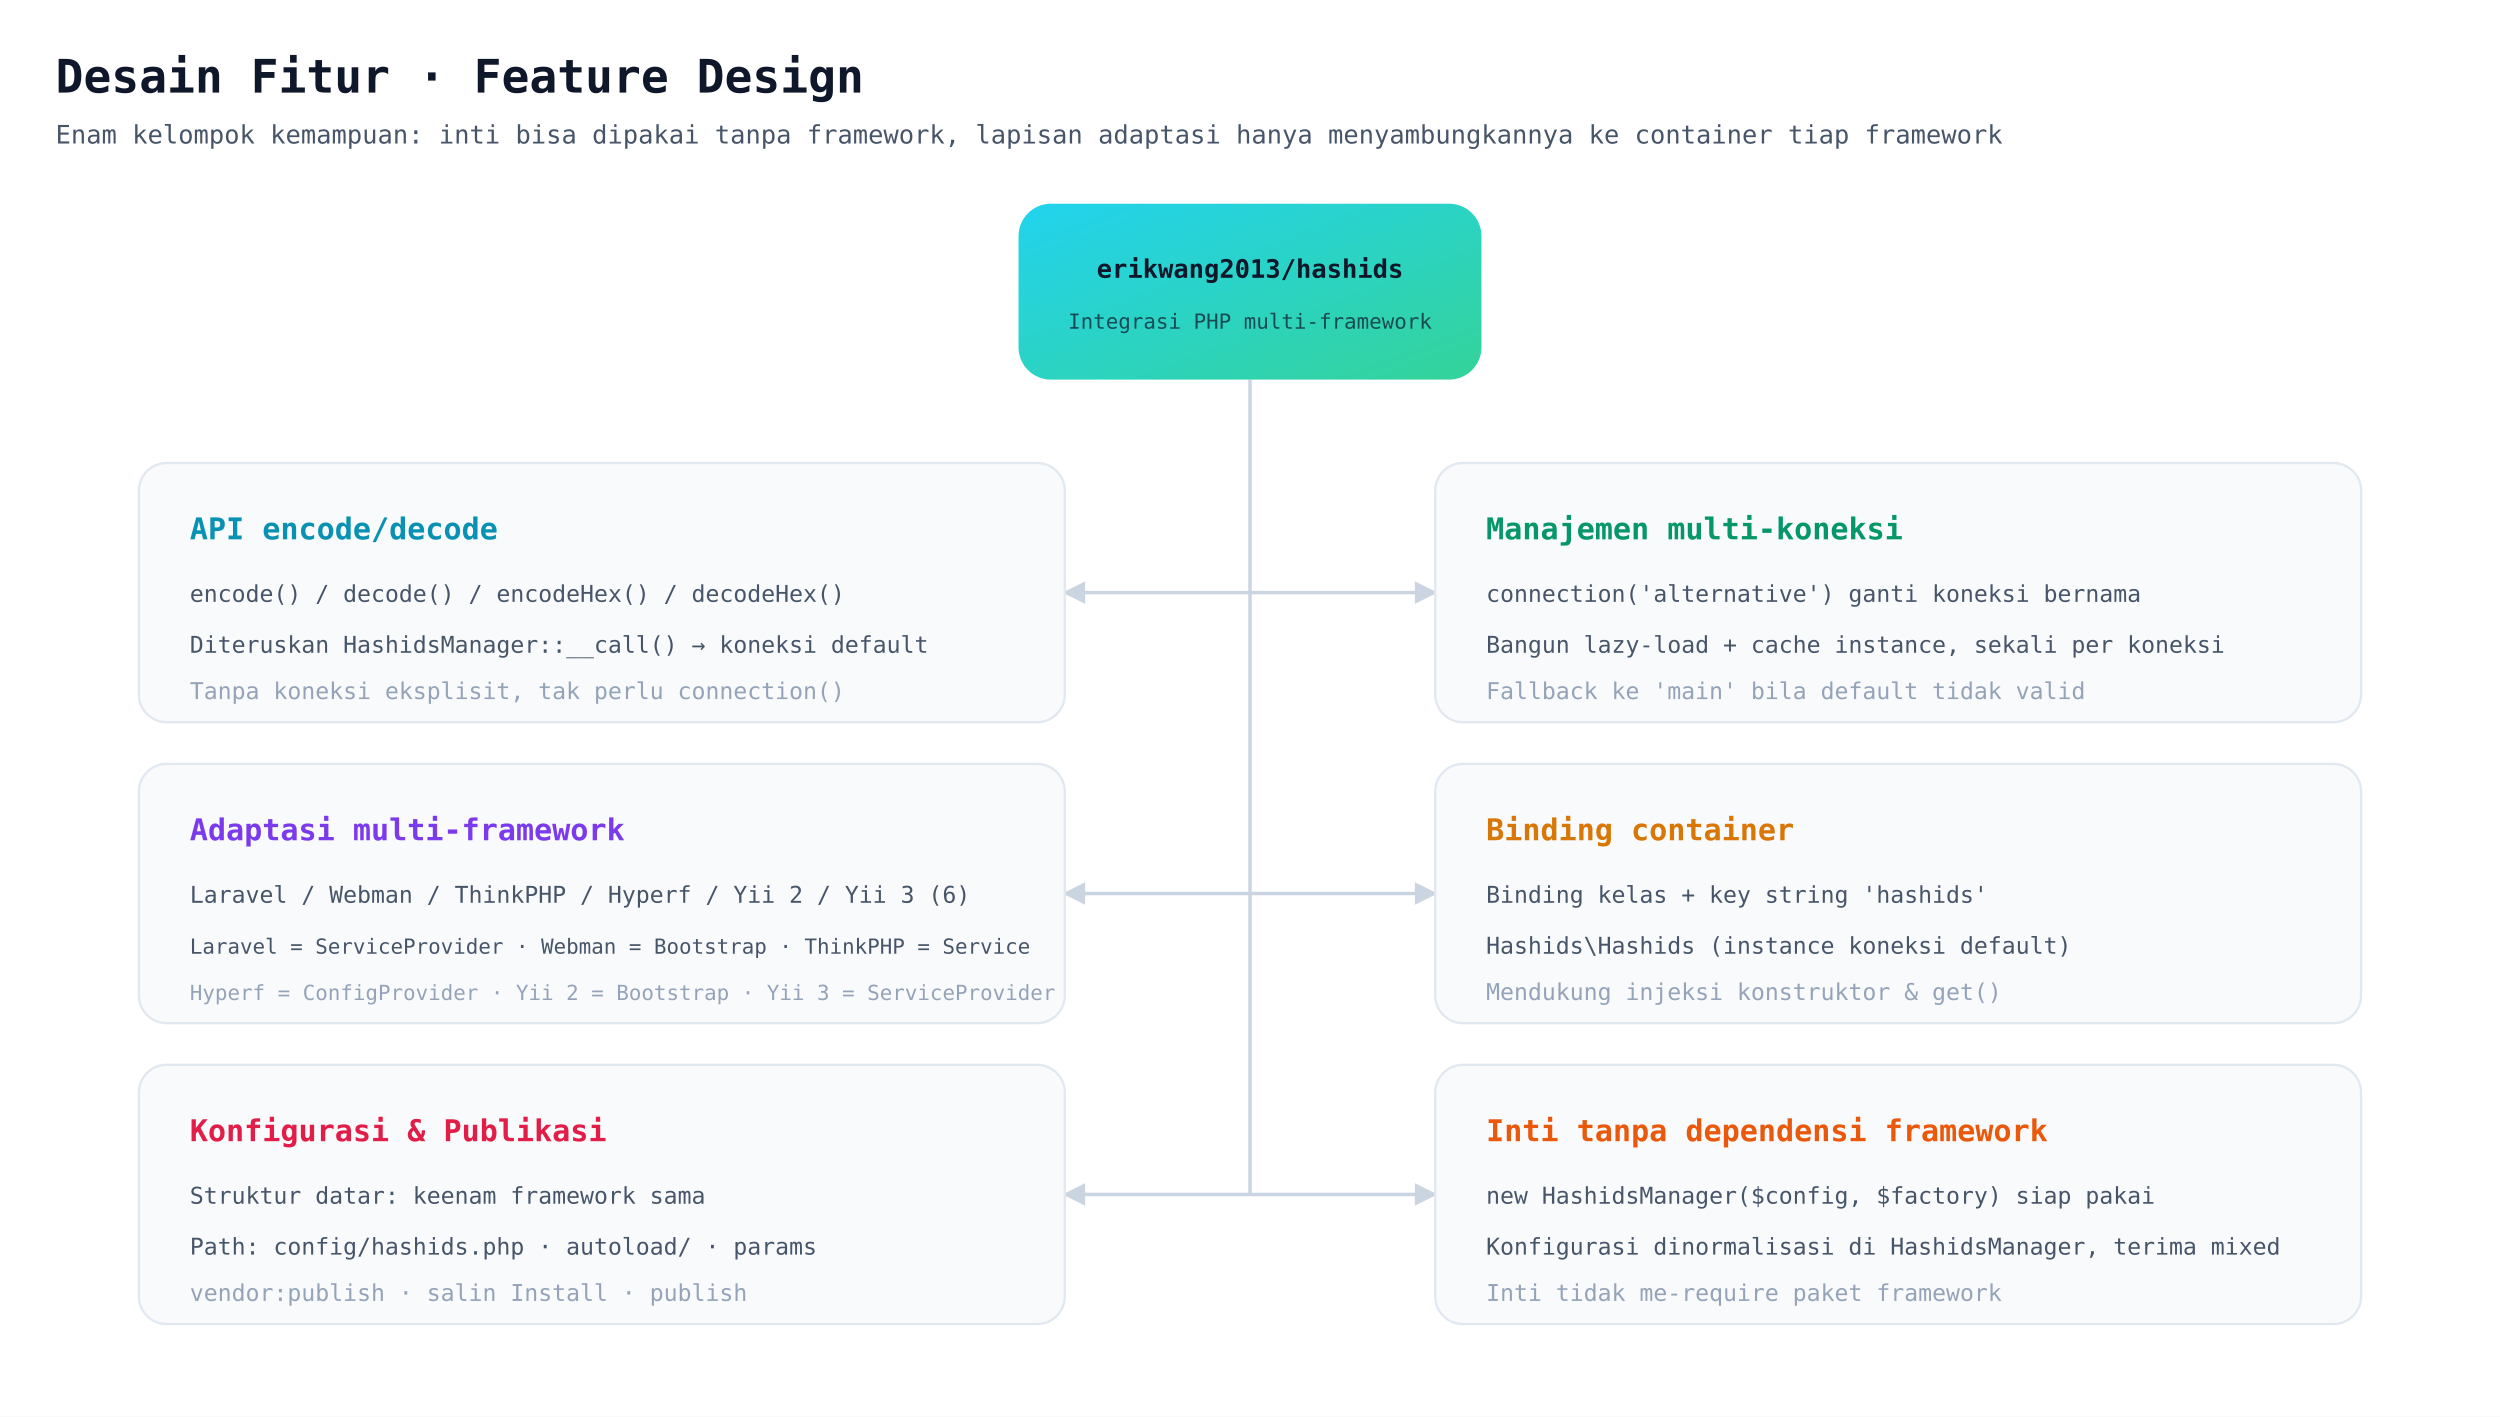
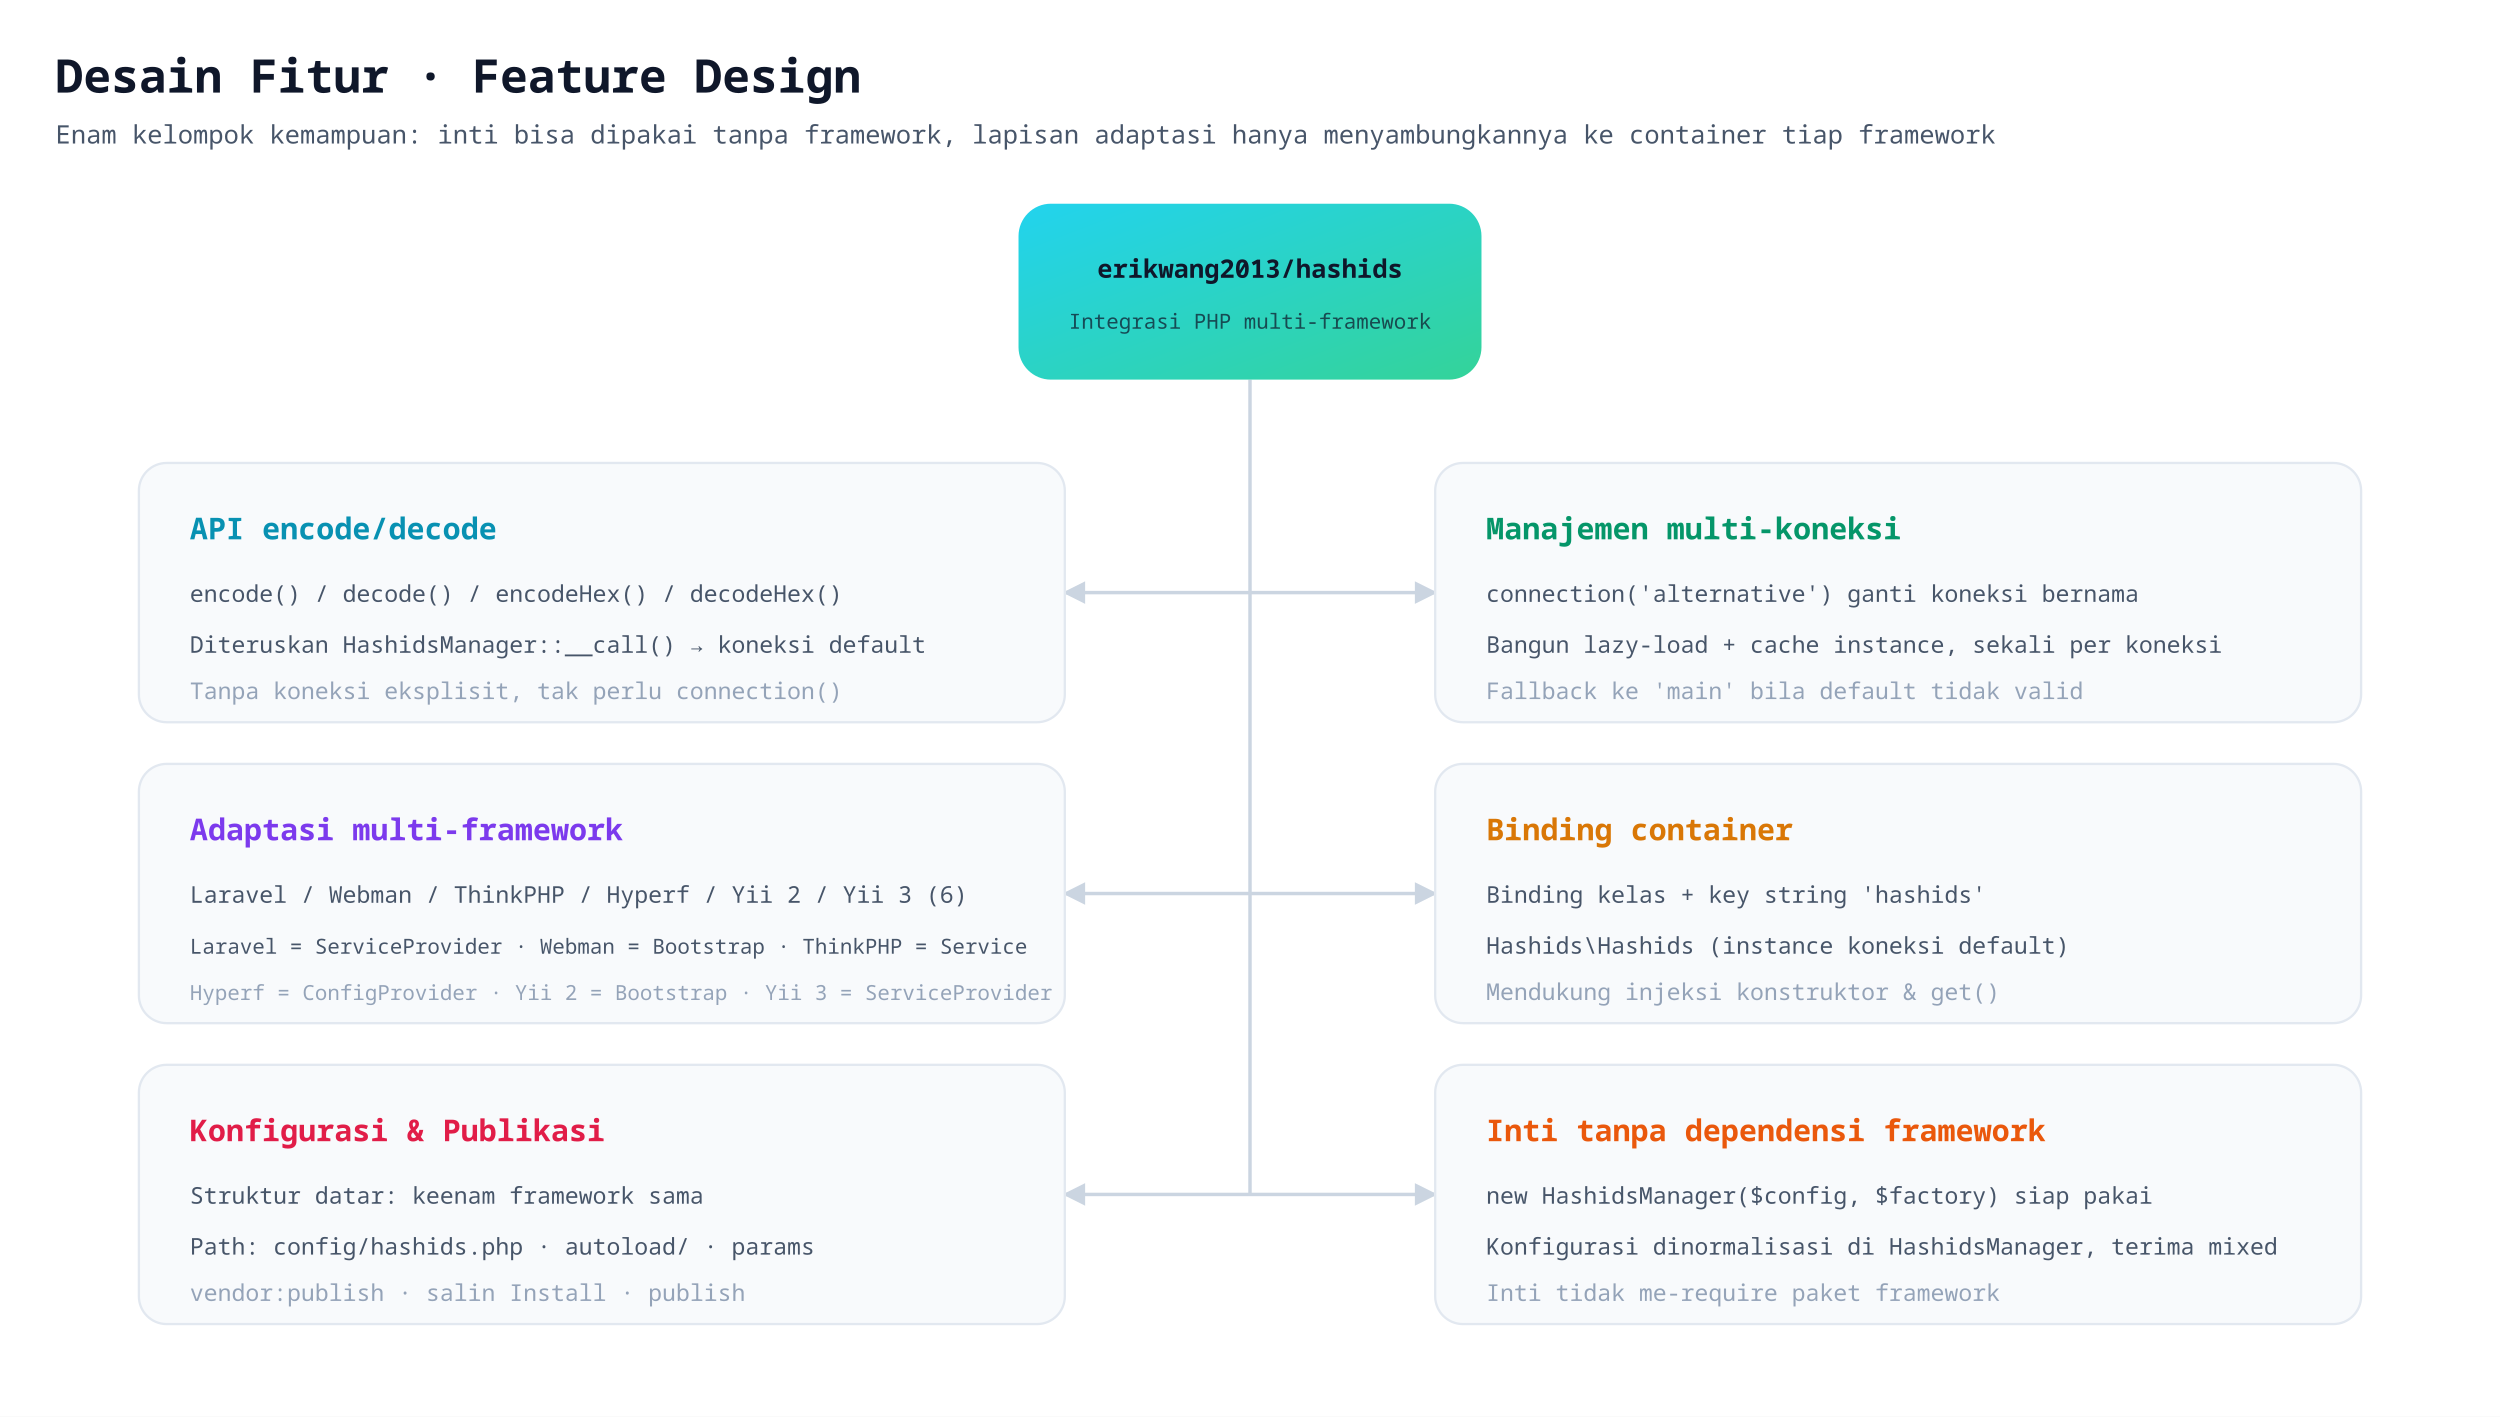
<svg xmlns="http://www.w3.org/2000/svg" viewBox="0 0 1080 612" role="img" aria-labelledby="featTitle featDesc">
  <defs>
    <style>
-       text { font-family: ui-monospace, SFMono-Regular, Menlo, Consolas, "DejaVu Sans Mono", "PingFang SC", "Microsoft YaHei", monospace; }
+       text { font-family: ui-monospace, "Noto Sans Mono", "DejaVu Sans Mono", "Liberation Mono", monospace; }
      .bg     { fill: #ffffff; }
      .card   { fill: #f8fafc; stroke: #e2e8f0; stroke-width: 1; }
      .spine  { stroke: #cbd5e1; stroke-width: 1.5; fill: none; }
      .t-primary { fill: #0f172a; font-weight: 600; }
      .t-muted   { fill: #475569; }
      .t-dim     { fill: #94a3b8; }
      .t-frontend   { fill: #0891b2; font-weight: 600; }
      .t-backend    { fill: #059669; font-weight: 600; }
      .t-database   { fill: #7c3aed; font-weight: 600; }
      .t-cloud      { fill: #d97706; font-weight: 600; }
      .t-security   { fill: #e11d48; font-weight: 600; }
      .t-messagebus { fill: #ea580c; font-weight: 600; }
      .a-head { fill: #cbd5e1; }

      @media (prefers-color-scheme: dark) {
        .bg    { fill: #0b1220; }
        .card  { fill: #0f172a; stroke: #1e293b; }
        .spine { stroke: #334155; }
        .t-primary { fill: #f8fafc; }
        .t-muted   { fill: #94a3b8; }
        .t-dim     { fill: #64748b; }
        .t-frontend   { fill: #22d3ee; }
        .t-backend    { fill: #34d399; }
        .t-database   { fill: #a78bfa; }
        .t-cloud      { fill: #fbbf24; }
        .t-security   { fill: #fb7185; }
        .t-messagebus { fill: #fb923c; }
        .a-head { fill: #334155; }
      }
    </style>
    <marker id="ah" viewBox="0 0 10 10" refX="9" refY="5" markerWidth="6.5" markerHeight="6.5" orient="auto">
      <path d="M0 0 L10 5 L0 10 z" class="a-head" />
    </marker>
    <linearGradient id="rootGrad" x1="0" y1="0" x2="1" y2="1">
      <stop offset="0" stop-color="#22d3ee" />
      <stop offset="1" stop-color="#34d399" />
    </linearGradient>
  </defs>
  <rect class="bg" x="0" y="0" width="1080" height="612" />
  <text x="24" y="40" class="t-primary" font-size="20">Desain Fitur · Feature Design</text>
  <text x="24" y="62" class="t-muted" font-size="11">Enam kelompok kemampuan: inti bisa dipakai tanpa framework, lapisan adaptasi hanya menyambungkannya ke container tiap framework</text>
  <path class="spine" d="M540 164 V516" />
  <path class="spine" d="M540 256 H460" marker-end="url(#ah)" />
  <path class="spine" d="M540 386 H460" marker-end="url(#ah)" />
  <path class="spine" d="M540 516 H460" marker-end="url(#ah)" />
  <path class="spine" d="M540 256 H620" marker-end="url(#ah)" />
  <path class="spine" d="M540 386 H620" marker-end="url(#ah)" />
  <path class="spine" d="M540 516 H620" marker-end="url(#ah)" />
  <rect x="440" y="88" width="200" height="76" rx="14" fill="url(#rootGrad)" />
  <text x="540" y="120" font-size="11" font-weight="700" fill="#0f172a" text-anchor="middle">erikwang2013/hashids</text>
  <text x="540" y="142" font-size="9" fill="rgba(15,23,42,.72)" text-anchor="middle">Integrasi PHP multi-framework</text>
  <rect class="card" x="60" y="200" width="400" height="112" rx="12" />
  <text class="t-frontend" x="82" y="233" font-size="13">API encode/decode</text>
  <text class="t-muted" x="82" y="260" font-size="10">encode() / decode() / encodeHex() / decodeHex()</text>
  <text class="t-muted" x="82" y="282" font-size="10">Diteruskan HashidsManager::__call() → koneksi default</text>
  <text class="t-dim" x="82" y="302" font-size="10">Tanpa koneksi eksplisit, tak perlu connection()</text>
  <rect class="card" x="60" y="330" width="400" height="112" rx="12" />
  <text class="t-database" x="82" y="363" font-size="13">Adaptasi multi-framework</text>
  <text class="t-muted" x="82" y="390" font-size="10">Laravel / Webman / ThinkPHP / Hyperf / Yii 2 / Yii 3 (6)</text>
  <text class="t-muted" x="82" y="412" font-size="9">Laravel = ServiceProvider · Webman = Bootstrap · ThinkPHP = Service</text>
  <text class="t-dim" x="82" y="432" font-size="9">Hyperf = ConfigProvider · Yii 2 = Bootstrap · Yii 3 = ServiceProvider</text>
  <rect class="card" x="60" y="460" width="400" height="112" rx="12" />
  <text class="t-security" x="82" y="493" font-size="13">Konfigurasi &amp; Publikasi</text>
  <text class="t-muted" x="82" y="520" font-size="10">Struktur datar: keenam framework sama</text>
  <text class="t-muted" x="82" y="542" font-size="10">Path: config/hashids.php · autoload/ · params</text>
  <text class="t-dim" x="82" y="562" font-size="10">vendor:publish · salin Install · publish</text>
  <rect class="card" x="620" y="200" width="400" height="112" rx="12" />
  <text class="t-backend" x="642" y="233" font-size="13">Manajemen multi-koneksi</text>
  <text class="t-muted" x="642" y="260" font-size="10">connection('alternative') ganti koneksi bernama</text>
  <text class="t-muted" x="642" y="282" font-size="10">Bangun lazy-load + cache instance, sekali per koneksi</text>
  <text class="t-dim" x="642" y="302" font-size="10">Fallback ke 'main' bila default tidak valid</text>
  <rect class="card" x="620" y="330" width="400" height="112" rx="12" />
  <text class="t-cloud" x="642" y="363" font-size="13">Binding container</text>
  <text class="t-muted" x="642" y="390" font-size="10">Binding kelas + key string 'hashids'</text>
  <text class="t-muted" x="642" y="412" font-size="10">Hashids\Hashids (instance koneksi default)</text>
  <text class="t-dim" x="642" y="432" font-size="10">Mendukung injeksi konstruktor &amp; get()</text>
  <rect class="card" x="620" y="460" width="400" height="112" rx="12" />
  <text class="t-messagebus" x="642" y="493" font-size="13">Inti tanpa dependensi framework</text>
  <text class="t-muted" x="642" y="520" font-size="10">new HashidsManager($config, $factory) siap pakai</text>
  <text class="t-muted" x="642" y="542" font-size="10">Konfigurasi dinormalisasi di HashidsManager, terima mixed</text>
  <text class="t-dim" x="642" y="562" font-size="10">Inti tidak me-require paket framework</text>
</svg>
